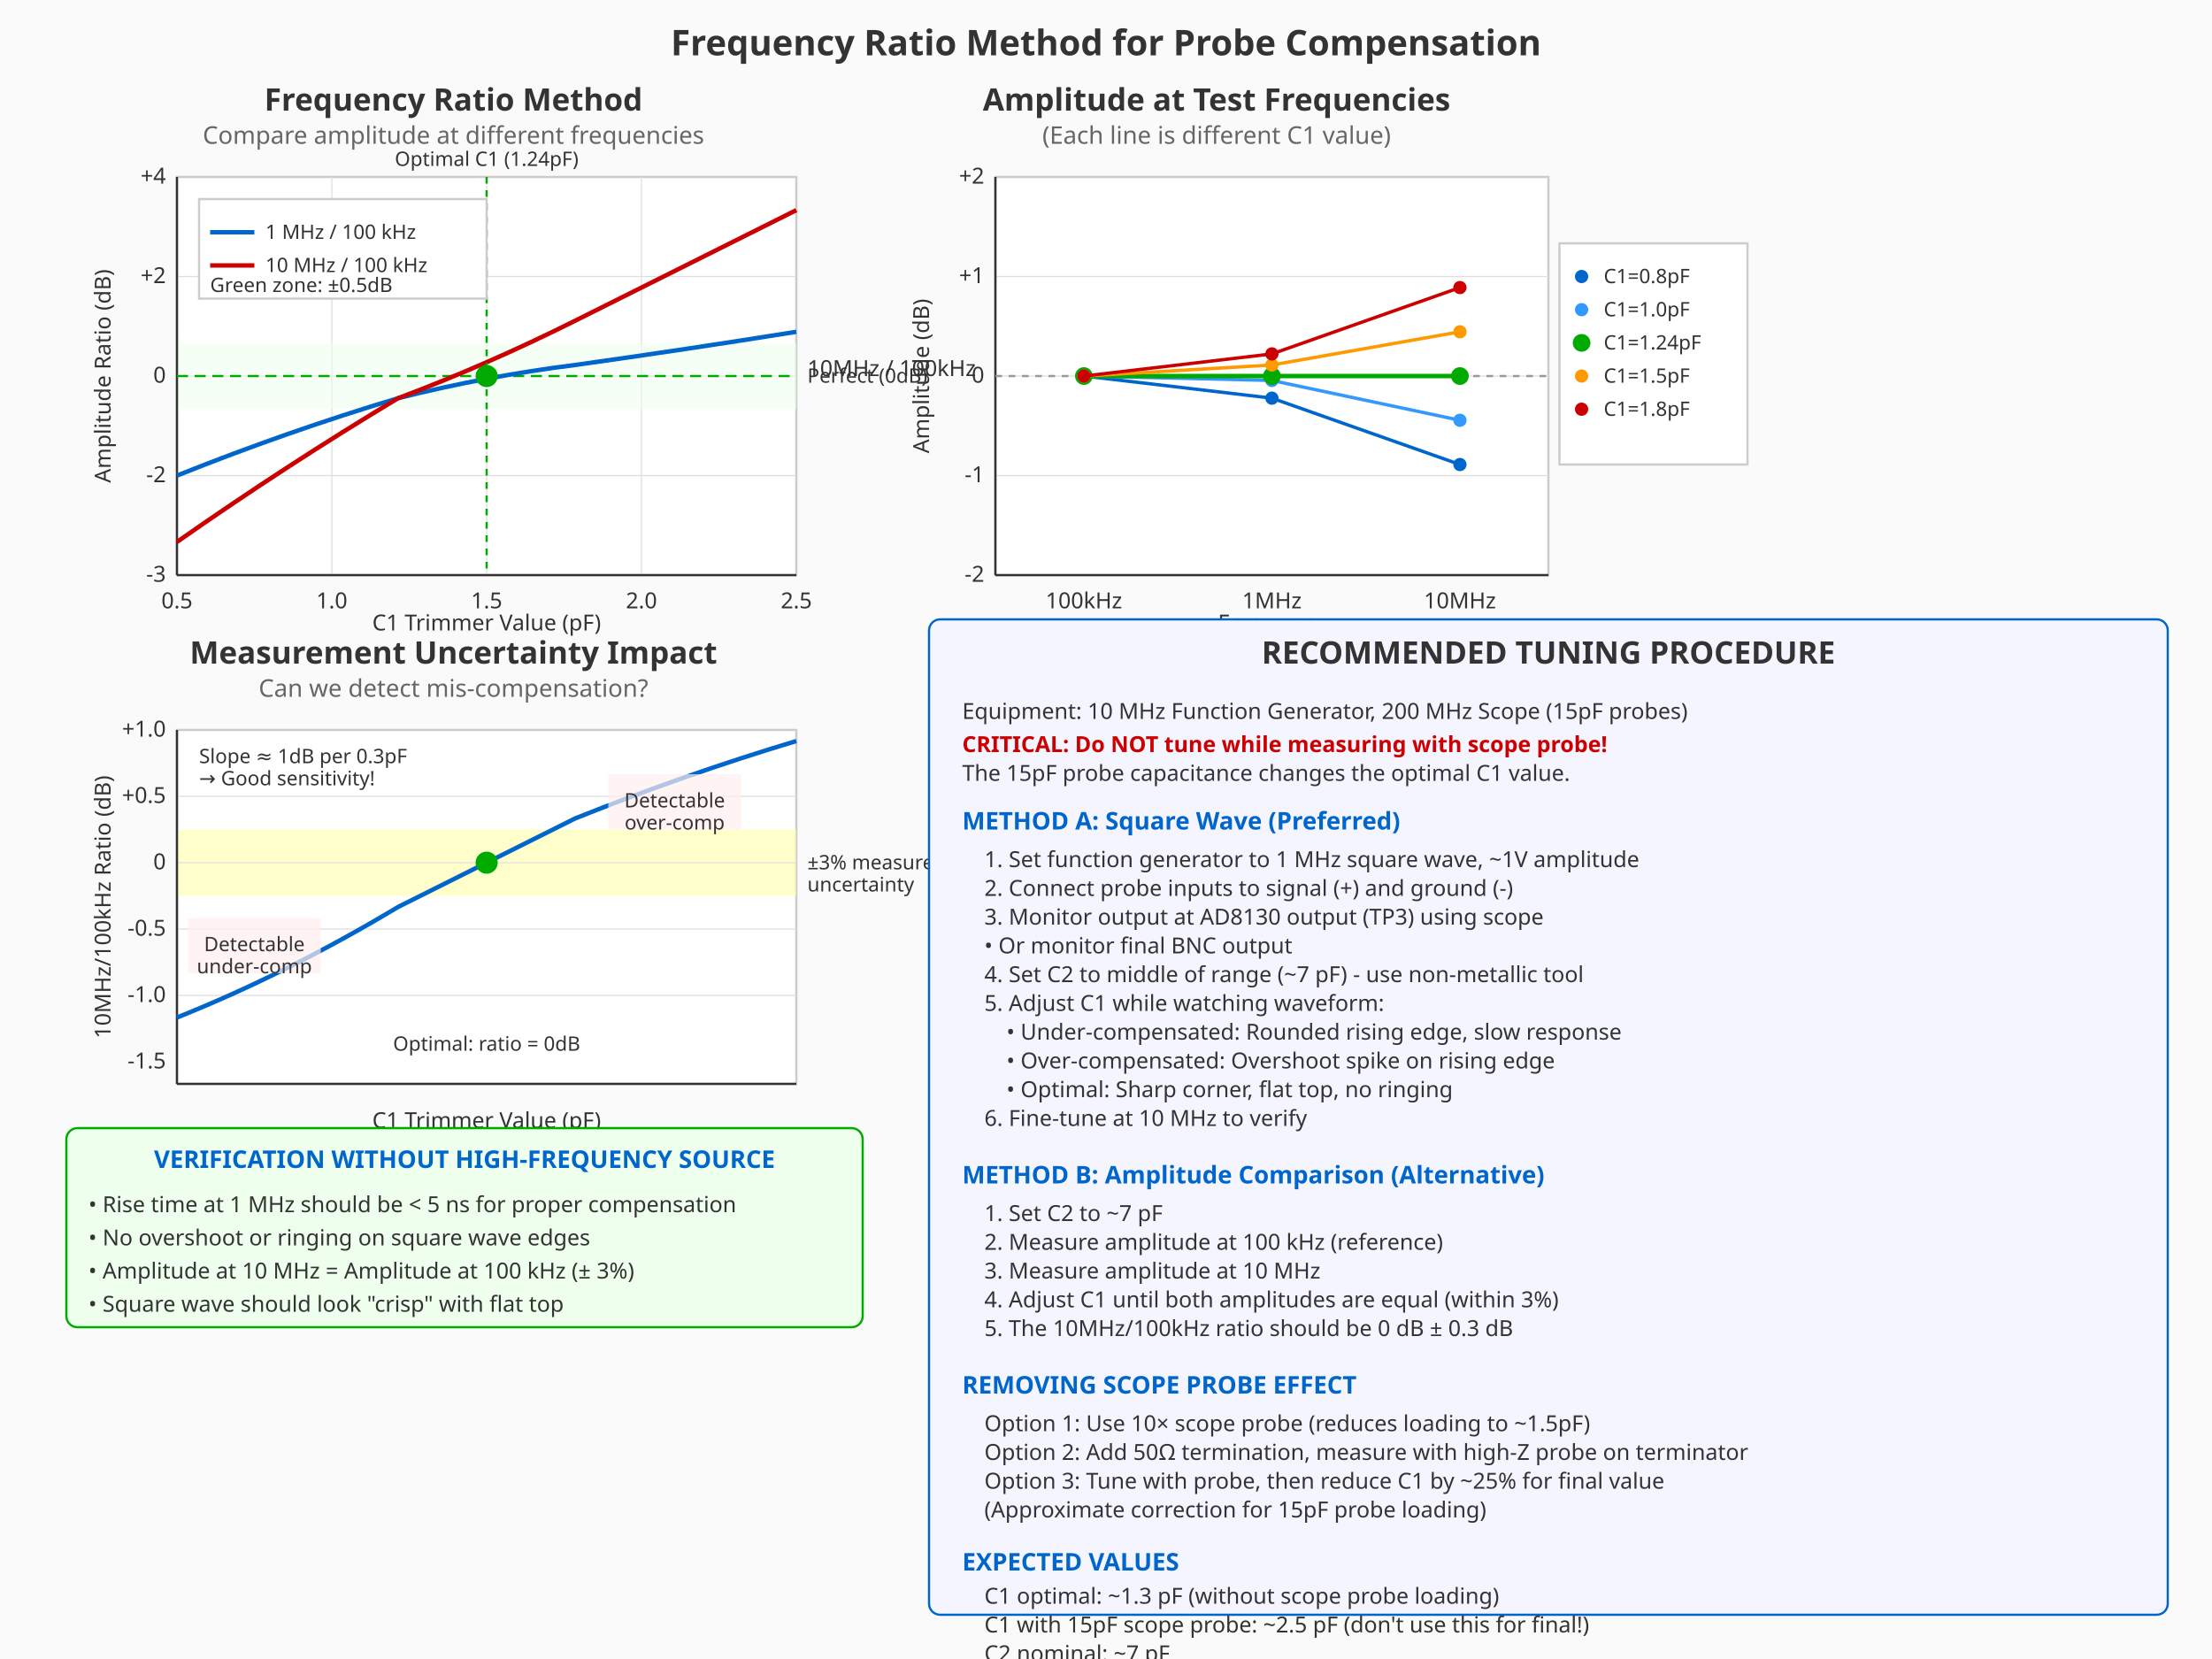
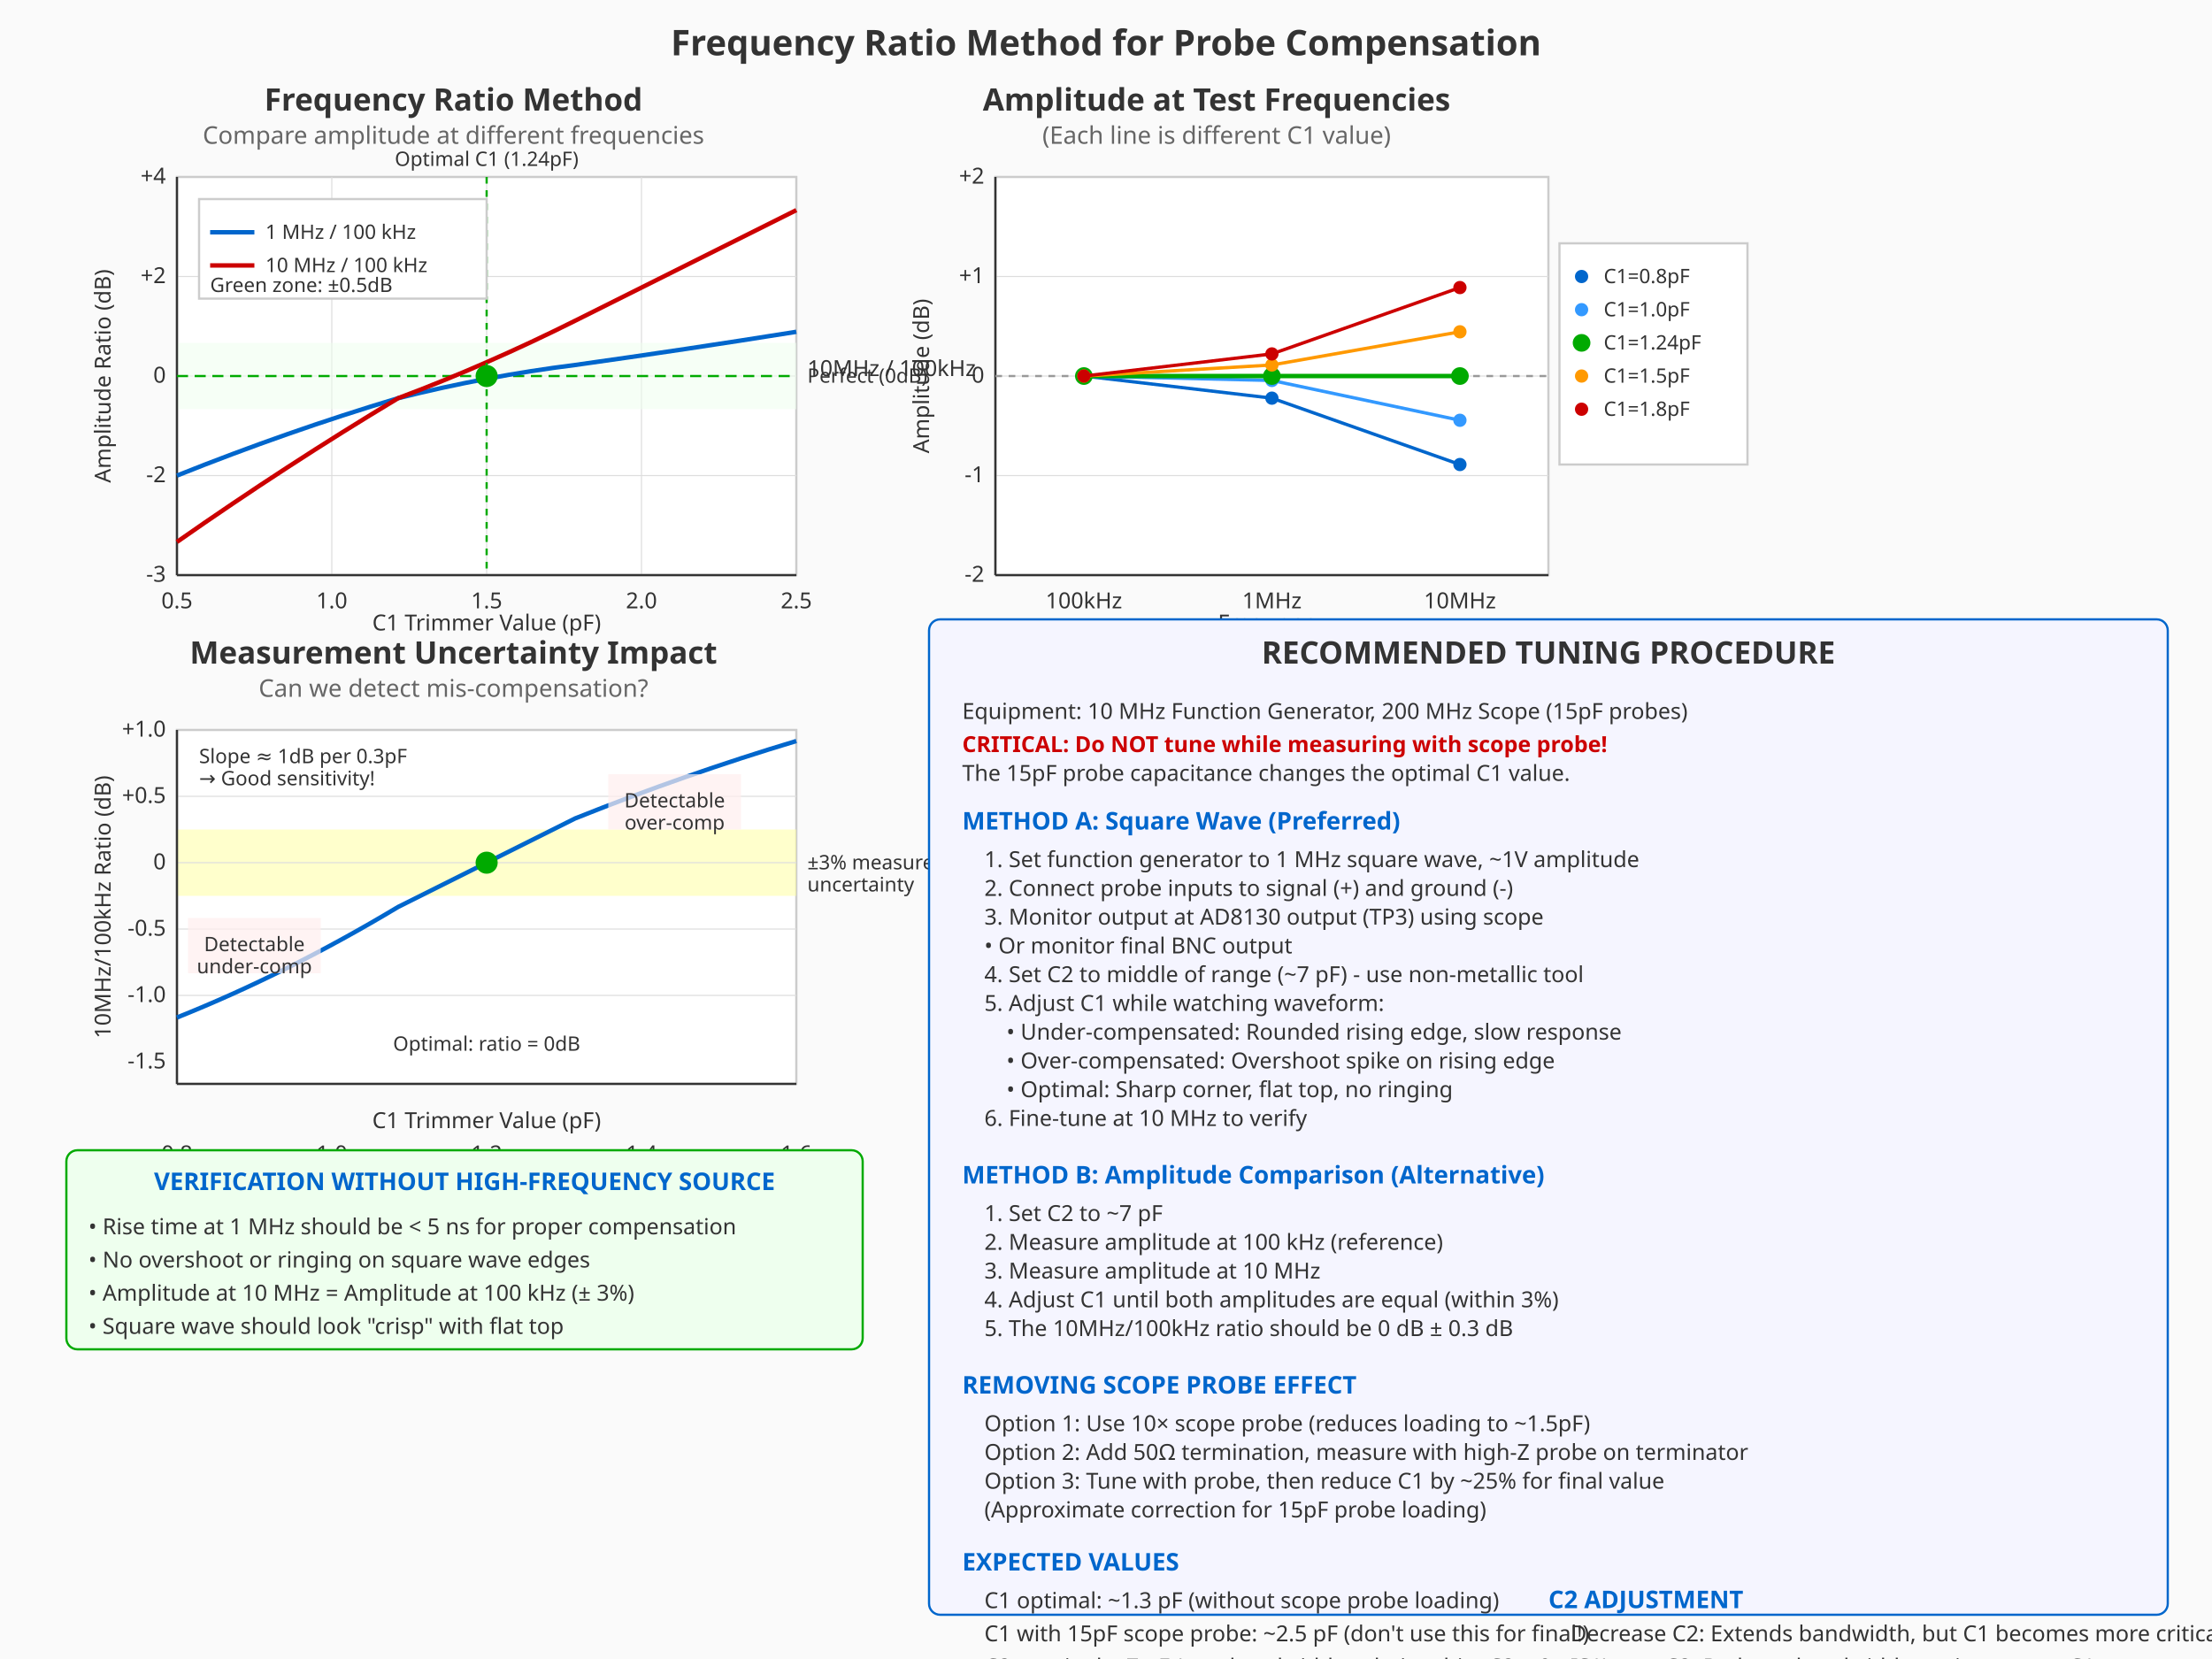
<svg xmlns="http://www.w3.org/2000/svg" viewBox="0 0 1000 750">
  <defs>
    <style>
      .title { font: bold 14px sans-serif; fill: #333; }
      .subtitle { font: 11px sans-serif; fill: #666; }
      .axis-label { font: 10px sans-serif; fill: #333; }
      .legend { font: 9px sans-serif; fill: #333; }
      .grid { stroke: #ddd; stroke-width: 0.5; }
      .axis { stroke: #333; stroke-width: 1; }
      .procedure { font: 10px sans-serif; fill: #333; }
      .procedure-title { font: bold 11px sans-serif; fill: #0066cc; }
      .critical { font: bold 10px sans-serif; fill: #cc0000; }
    </style>
  </defs>
  <rect width="1000" height="750" fill="#fafafa" />
  <text x="500" y="25" text-anchor="middle" class="title" style="font-size:16px">Frequency Ratio Method for Probe Compensation</text>
  <g transform="translate(30,50)">
    <text x="175" y="0" text-anchor="middle" class="title">Frequency Ratio Method</text>
    <text x="175" y="15" text-anchor="middle" class="subtitle">Compare amplitude at different frequencies</text>
    <rect x="50" y="30" width="280" height="180" fill="white" stroke="#ccc" />
    <g class="grid">
      <line x1="50" y1="75" x2="330" y2="75" />
      <line x1="50" y1="120" x2="330" y2="120" />
      <line x1="50" y1="165" x2="330" y2="165" />
      <line x1="120" y1="30" x2="120" y2="210" />
      <line x1="190" y1="30" x2="190" y2="210" />
      <line x1="260" y1="30" x2="260" y2="210" />
    </g>
    <rect x="50" y="105" width="280" height="30" fill="#eeffee" opacity="0.5" />
    <line x1="50" y1="210" x2="330" y2="210" class="axis" />
    <line x1="50" y1="30" x2="50" y2="210" class="axis" />
    <text x="190" y="235" text-anchor="middle" class="axis-label">C1 Trimmer Value (pF)</text>
    <text x="20" y="120" text-anchor="middle" class="axis-label" transform="rotate(-90,20,120)">Amplitude Ratio (dB)</text>
    <text x="335" y="120" text-anchor="start" class="axis-label">10MHz / 100kHz</text>
    <text x="50" y="225" text-anchor="middle" class="axis-label">0.5</text>
    <text x="120" y="225" text-anchor="middle" class="axis-label">1.0</text>
    <text x="190" y="225" text-anchor="middle" class="axis-label">1.5</text>
    <text x="260" y="225" text-anchor="middle" class="axis-label">2.0</text>
    <text x="330" y="225" text-anchor="middle" class="axis-label">2.5</text>
    <text x="45" y="213" text-anchor="end" class="axis-label">-3</text>
    <text x="45" y="168" text-anchor="end" class="axis-label">-2</text>
    <text x="45" y="123" text-anchor="end" class="axis-label">0</text>
    <text x="45" y="78" text-anchor="end" class="axis-label">+2</text>
    <text x="45" y="33" text-anchor="end" class="axis-label">+4</text>
    <line x1="50" y1="120" x2="330" y2="120" stroke="#00aa00" stroke-width="1" stroke-dasharray="5,3" />
    <text x="335" y="123" class="legend" fill="#00aa00">Perfect (0dB)</text>
    <path d="M50,165 Q100,145 150,130 Q190,120 230,115 Q280,108 330,100" fill="none" stroke="#0066cc" stroke-width="2" />
    <path d="M50,195 Q100,160 150,130 Q190,115 230,95 Q280,70 330,45" fill="none" stroke="#cc0000" stroke-width="2" />
    <circle cx="190" cy="120" r="5" fill="#00aa00" />
    <line x1="190" y1="30" x2="190" y2="210" stroke="#00aa00" stroke-width="1" stroke-dasharray="3,3" />
    <text x="190" y="25" text-anchor="middle" class="legend" fill="#00aa00">Optimal C1 (1.24pF)</text>
    <rect x="60" y="40" width="130" height="45" fill="white" stroke="#ccc" />
    <line x1="65" y1="55" x2="85" y2="55" stroke="#0066cc" stroke-width="2" />
    <text x="90" y="58" class="legend">1 MHz / 100 kHz</text>
    <line x1="65" y1="70" x2="85" y2="70" stroke="#cc0000" stroke-width="2" />
    <text x="90" y="73" class="legend">10 MHz / 100 kHz</text>
    <text x="65" y="82" class="legend" fill="#00aa00">Green zone: ±0.5dB</text>
  </g>
  <g transform="translate(400,50)">
    <text x="150" y="0" text-anchor="middle" class="title">Amplitude at Test Frequencies</text>
    <text x="150" y="15" text-anchor="middle" class="subtitle">(Each line is different C1 value)</text>
    <rect x="50" y="30" width="250" height="180" fill="white" stroke="#ccc" />
    <g class="grid">
      <line x1="50" y1="75" x2="300" y2="75" />
      <line x1="50" y1="120" x2="300" y2="120" />
      <line x1="50" y1="165" x2="300" y2="165" />
    </g>
    <line x1="50" y1="210" x2="300" y2="210" class="axis" />
    <line x1="50" y1="30" x2="50" y2="210" class="axis" />
    <text x="175" y="235" text-anchor="middle" class="axis-label">Frequency</text>
    <text x="20" y="120" text-anchor="middle" class="axis-label" transform="rotate(-90,20,120)">Amplitude (dB)</text>
    <text x="90" y="225" text-anchor="middle" class="axis-label">100kHz</text>
    <text x="175" y="225" text-anchor="middle" class="axis-label">1MHz</text>
    <text x="260" y="225" text-anchor="middle" class="axis-label">10MHz</text>
    <text x="45" y="213" text-anchor="end" class="axis-label">-2</text>
    <text x="45" y="168" text-anchor="end" class="axis-label">-1</text>
    <text x="45" y="123" text-anchor="end" class="axis-label">0</text>
    <text x="45" y="78" text-anchor="end" class="axis-label">+1</text>
    <text x="45" y="33" text-anchor="end" class="axis-label">+2</text>
    <line x1="50" y1="120" x2="300" y2="120" stroke="#999" stroke-width="1" stroke-dasharray="3,3" />
    <circle cx="90" cy="120" r="3" fill="#0066cc" />
    <circle cx="175" cy="130" r="3" fill="#0066cc" />
    <circle cx="260" cy="160" r="3" fill="#0066cc" />
    <path d="M90,120 L175,130 L260,160" fill="none" stroke="#0066cc" stroke-width="1.5" />
    <circle cx="90" cy="120" r="3" fill="#3399ff" />
    <circle cx="175" cy="122" r="3" fill="#3399ff" />
    <circle cx="260" cy="140" r="3" fill="#3399ff" />
    <path d="M90,120 L175,122 L260,140" fill="none" stroke="#3399ff" stroke-width="1.5" />
    <circle cx="90" cy="120" r="4" fill="#00aa00" />
    <circle cx="175" cy="120" r="4" fill="#00aa00" />
    <circle cx="260" cy="120" r="4" fill="#00aa00" />
    <path d="M90,120 L175,120 L260,120" fill="none" stroke="#00aa00" stroke-width="2" />
    <circle cx="90" cy="120" r="3" fill="#ff9900" />
    <circle cx="175" cy="115" r="3" fill="#ff9900" />
    <circle cx="260" cy="100" r="3" fill="#ff9900" />
    <path d="M90,120 L175,115 L260,100" fill="none" stroke="#ff9900" stroke-width="1.5" />
    <circle cx="90" cy="120" r="3" fill="#cc0000" />
    <circle cx="175" cy="110" r="3" fill="#cc0000" />
    <circle cx="260" cy="80" r="3" fill="#cc0000" />
    <path d="M90,120 L175,110 L260,80" fill="none" stroke="#cc0000" stroke-width="1.5" />
    <rect x="305" y="60" width="85" height="100" fill="white" stroke="#ccc" />
    <circle cx="315" cy="75" r="3" fill="#0066cc" />
    <text x="325" y="78" class="legend">C1=0.8pF</text>
    <circle cx="315" cy="90" r="3" fill="#3399ff" />
    <text x="325" y="93" class="legend">C1=1.0pF</text>
    <circle cx="315" cy="105" r="4" fill="#00aa00" />
    <text x="325" y="108" class="legend">C1=1.24pF</text>
    <circle cx="315" cy="120" r="3" fill="#ff9900" />
    <text x="325" y="123" class="legend">C1=1.5pF</text>
    <circle cx="315" cy="135" r="3" fill="#cc0000" />
    <text x="325" y="138" class="legend">C1=1.8pF</text>
  </g>
  <g transform="translate(30,300)">
    <text x="175" y="0" text-anchor="middle" class="title">Measurement Uncertainty Impact</text>
    <text x="175" y="15" text-anchor="middle" class="subtitle">Can we detect mis-compensation?</text>
    <rect x="50" y="30" width="280" height="160" fill="white" stroke="#ccc" />
    <rect x="50" y="75" width="280" height="30" fill="#ffff99" opacity="0.5" />
    <text x="335" y="93" class="legend">±3% measurement</text>
    <text x="335" y="103" class="legend">uncertainty</text>
    <g class="grid">
      <line x1="50" y1="60" x2="330" y2="60" />
      <line x1="50" y1="90" x2="330" y2="90" />
      <line x1="50" y1="120" x2="330" y2="120" />
      <line x1="50" y1="150" x2="330" y2="150" />
    </g>
    <line x1="50" y1="190" x2="330" y2="190" class="axis" />
    <line x1="50" y1="30" x2="50" y2="190" class="axis" />
    <text x="190" y="210" text-anchor="middle" class="axis-label">C1 Trimmer Value (pF)</text>
    <text x="20" y="110" text-anchor="middle" class="axis-label" transform="rotate(-90,20,110)">10MHz/100kHz Ratio (dB)</text>
    <text x="50" y="225" text-anchor="middle" class="axis-label">0.8</text>
    <text x="120" y="225" text-anchor="middle" class="axis-label">1.0</text>
    <text x="190" y="225" text-anchor="middle" class="axis-label">1.2</text>
    <text x="260" y="225" text-anchor="middle" class="axis-label">1.4</text>
    <text x="330" y="225" text-anchor="middle" class="axis-label">1.6</text>
    <text x="45" y="33" text-anchor="end" class="axis-label">+1.0</text>
    <text x="45" y="63" text-anchor="end" class="axis-label">+0.5</text>
    <text x="45" y="93" text-anchor="end" class="axis-label">0</text>
    <text x="45" y="123" text-anchor="end" class="axis-label">-0.5</text>
    <text x="45" y="153" text-anchor="end" class="axis-label">-1.0</text>
    <text x="45" y="183" text-anchor="end" class="axis-label">-1.5</text>
    <path d="M50,160 Q100,140 150,110 Q190,90 230,70 Q280,50 330,35" fill="none" stroke="#0066cc" stroke-width="2" />
    <rect x="55" y="115" width="60" height="25" fill="#ffeeee" opacity="0.7" />
    <text x="85" y="130" text-anchor="middle" class="legend" fill="#cc0000">Detectable</text>
    <text x="85" y="140" text-anchor="middle" class="legend" fill="#cc0000">under-comp</text>
    <rect x="245" y="50" width="60" height="25" fill="#ffeeee" opacity="0.7" />
    <text x="275" y="65" text-anchor="middle" class="legend" fill="#cc0000">Detectable</text>
    <text x="275" y="75" text-anchor="middle" class="legend" fill="#cc0000">over-comp</text>
    <circle cx="190" cy="90" r="5" fill="#00aa00" />
    <text x="190" y="175" text-anchor="middle" class="legend" fill="#00aa00">Optimal: ratio = 0dB</text>
    <text x="60" y="45" class="legend">Slope ≈ 1dB per 0.3pF</text>
    <text x="60" y="55" class="legend">→ Good sensitivity!</text>
  </g>
  <g transform="translate(420,280)">
    <rect x="0" y="0" width="560" height="450" fill="#f5f5ff" stroke="#0066cc" rx="5" />
    <text x="280" y="20" text-anchor="middle" class="title" fill="#0066cc">RECOMMENDED TUNING PROCEDURE</text>
    <text x="15" y="45" class="procedure">Equipment: 10 MHz Function Generator, 200 MHz Scope (15pF probes)</text>
    <text x="15" y="60" class="critical">CRITICAL: Do NOT tune while measuring with scope probe!</text>
    <text x="15" y="73" class="procedure">The 15pF probe capacitance changes the optimal C1 value.</text>
    <text x="15" y="95" class="procedure-title">METHOD A: Square Wave (Preferred)</text>
    <text x="25" y="112" class="procedure">1. Set function generator to 1 MHz square wave, ~1V amplitude</text>
    <text x="25" y="125" class="procedure">2. Connect probe inputs to signal (+) and ground (-)</text>
    <text x="25" y="138" class="procedure">3. Monitor output at AD8130 output (TP3) using scope</text>
    <text x="25" y="151" class="procedure">   • Or monitor final BNC output</text>
    <text x="25" y="164" class="procedure">4. Set C2 to middle of range (~7 pF) - use non-metallic tool</text>
    <text x="25" y="177" class="procedure">5. Adjust C1 while watching waveform:</text>
    <text x="35" y="190" class="procedure">   • Under-compensated: Rounded rising edge, slow response</text>
    <text x="35" y="203" class="procedure">   • Over-compensated: Overshoot spike on rising edge</text>
    <text x="35" y="216" class="procedure">   • Optimal: Sharp corner, flat top, no ringing</text>
    <text x="25" y="229" class="procedure">6. Fine-tune at 10 MHz to verify</text>
    <text x="15" y="255" class="procedure-title">METHOD B: Amplitude Comparison (Alternative)</text>
    <text x="25" y="272" class="procedure">1. Set C2 to ~7 pF</text>
    <text x="25" y="285" class="procedure">2. Measure amplitude at 100 kHz (reference)</text>
    <text x="25" y="298" class="procedure">3. Measure amplitude at 10 MHz</text>
    <text x="25" y="311" class="procedure">4. Adjust C1 until both amplitudes are equal (within 3%)</text>
    <text x="25" y="324" class="procedure">5. The 10MHz/100kHz ratio should be 0 dB ± 0.3 dB</text>
    <text x="15" y="350" class="procedure-title">REMOVING SCOPE PROBE EFFECT</text>
    <text x="25" y="367" class="procedure">Option 1: Use 10× scope probe (reduces loading to ~1.5pF)</text>
    <text x="25" y="380" class="procedure">Option 2: Add 50Ω termination, measure with high-Z probe on terminator</text>
    <text x="25" y="393" class="procedure">Option 3: Tune with probe, then reduce C1 by ~25% for final value</text>
    <text x="25" y="406" class="procedure">           (Approximate correction for 15pF probe loading)</text>
    <text x="15" y="430" class="procedure-title">EXPECTED VALUES</text>
-     <text x="25" y="445" class="procedure">C1 optimal: ~1.3 pF (without scope probe loading)</text>
-     <text x="25" y="458" class="procedure">C1 with 15pF scope probe: ~2.5 pF (don't use this for final!)</text>
-     <text x="25" y="471" class="procedure">C2 nominal: ~7 pF</text>
+     <text x="25" y="447" class="procedure">C1 optimal: ~1.3 pF (without scope probe loading)</text>
+     <text x="25" y="462" class="procedure">C1 with 15pF scope probe: ~2.5 pF (don't use this for final!)</text>
+     <text x="25" y="477" class="procedure">C2 nominal: ~7 pF (sets bandwidth; relationship: C2 = 9 × C1)</text>
+     <text x="280" y="447" class="procedure-title">C2 ADJUSTMENT</text>
+     <text x="290" y="462" class="procedure">Decrease C2: Extends bandwidth, but C1 becomes more critical</text>
+     <text x="290" y="477" class="procedure">Increase C2: Reduces bandwidth, easier to tune C1</text>
  </g>
-   <g transform="translate(30,510)">
+   <g transform="translate(30,520)">
    <rect x="0" y="0" width="360" height="90" fill="#eeffee" stroke="#00aa00" rx="5" />
    <text x="180" y="18" text-anchor="middle" class="procedure-title" fill="#00aa00">VERIFICATION WITHOUT HIGH-FREQUENCY SOURCE</text>
    <text x="10" y="38" class="procedure">• Rise time at 1 MHz should be &lt; 5 ns for proper compensation</text>
    <text x="10" y="53" class="procedure">• No overshoot or ringing on square wave edges</text>
    <text x="10" y="68" class="procedure">• Amplitude at 10 MHz = Amplitude at 100 kHz (± 3%)</text>
    <text x="10" y="83" class="procedure">• Square wave should look "crisp" with flat top</text>
  </g>
</svg>
